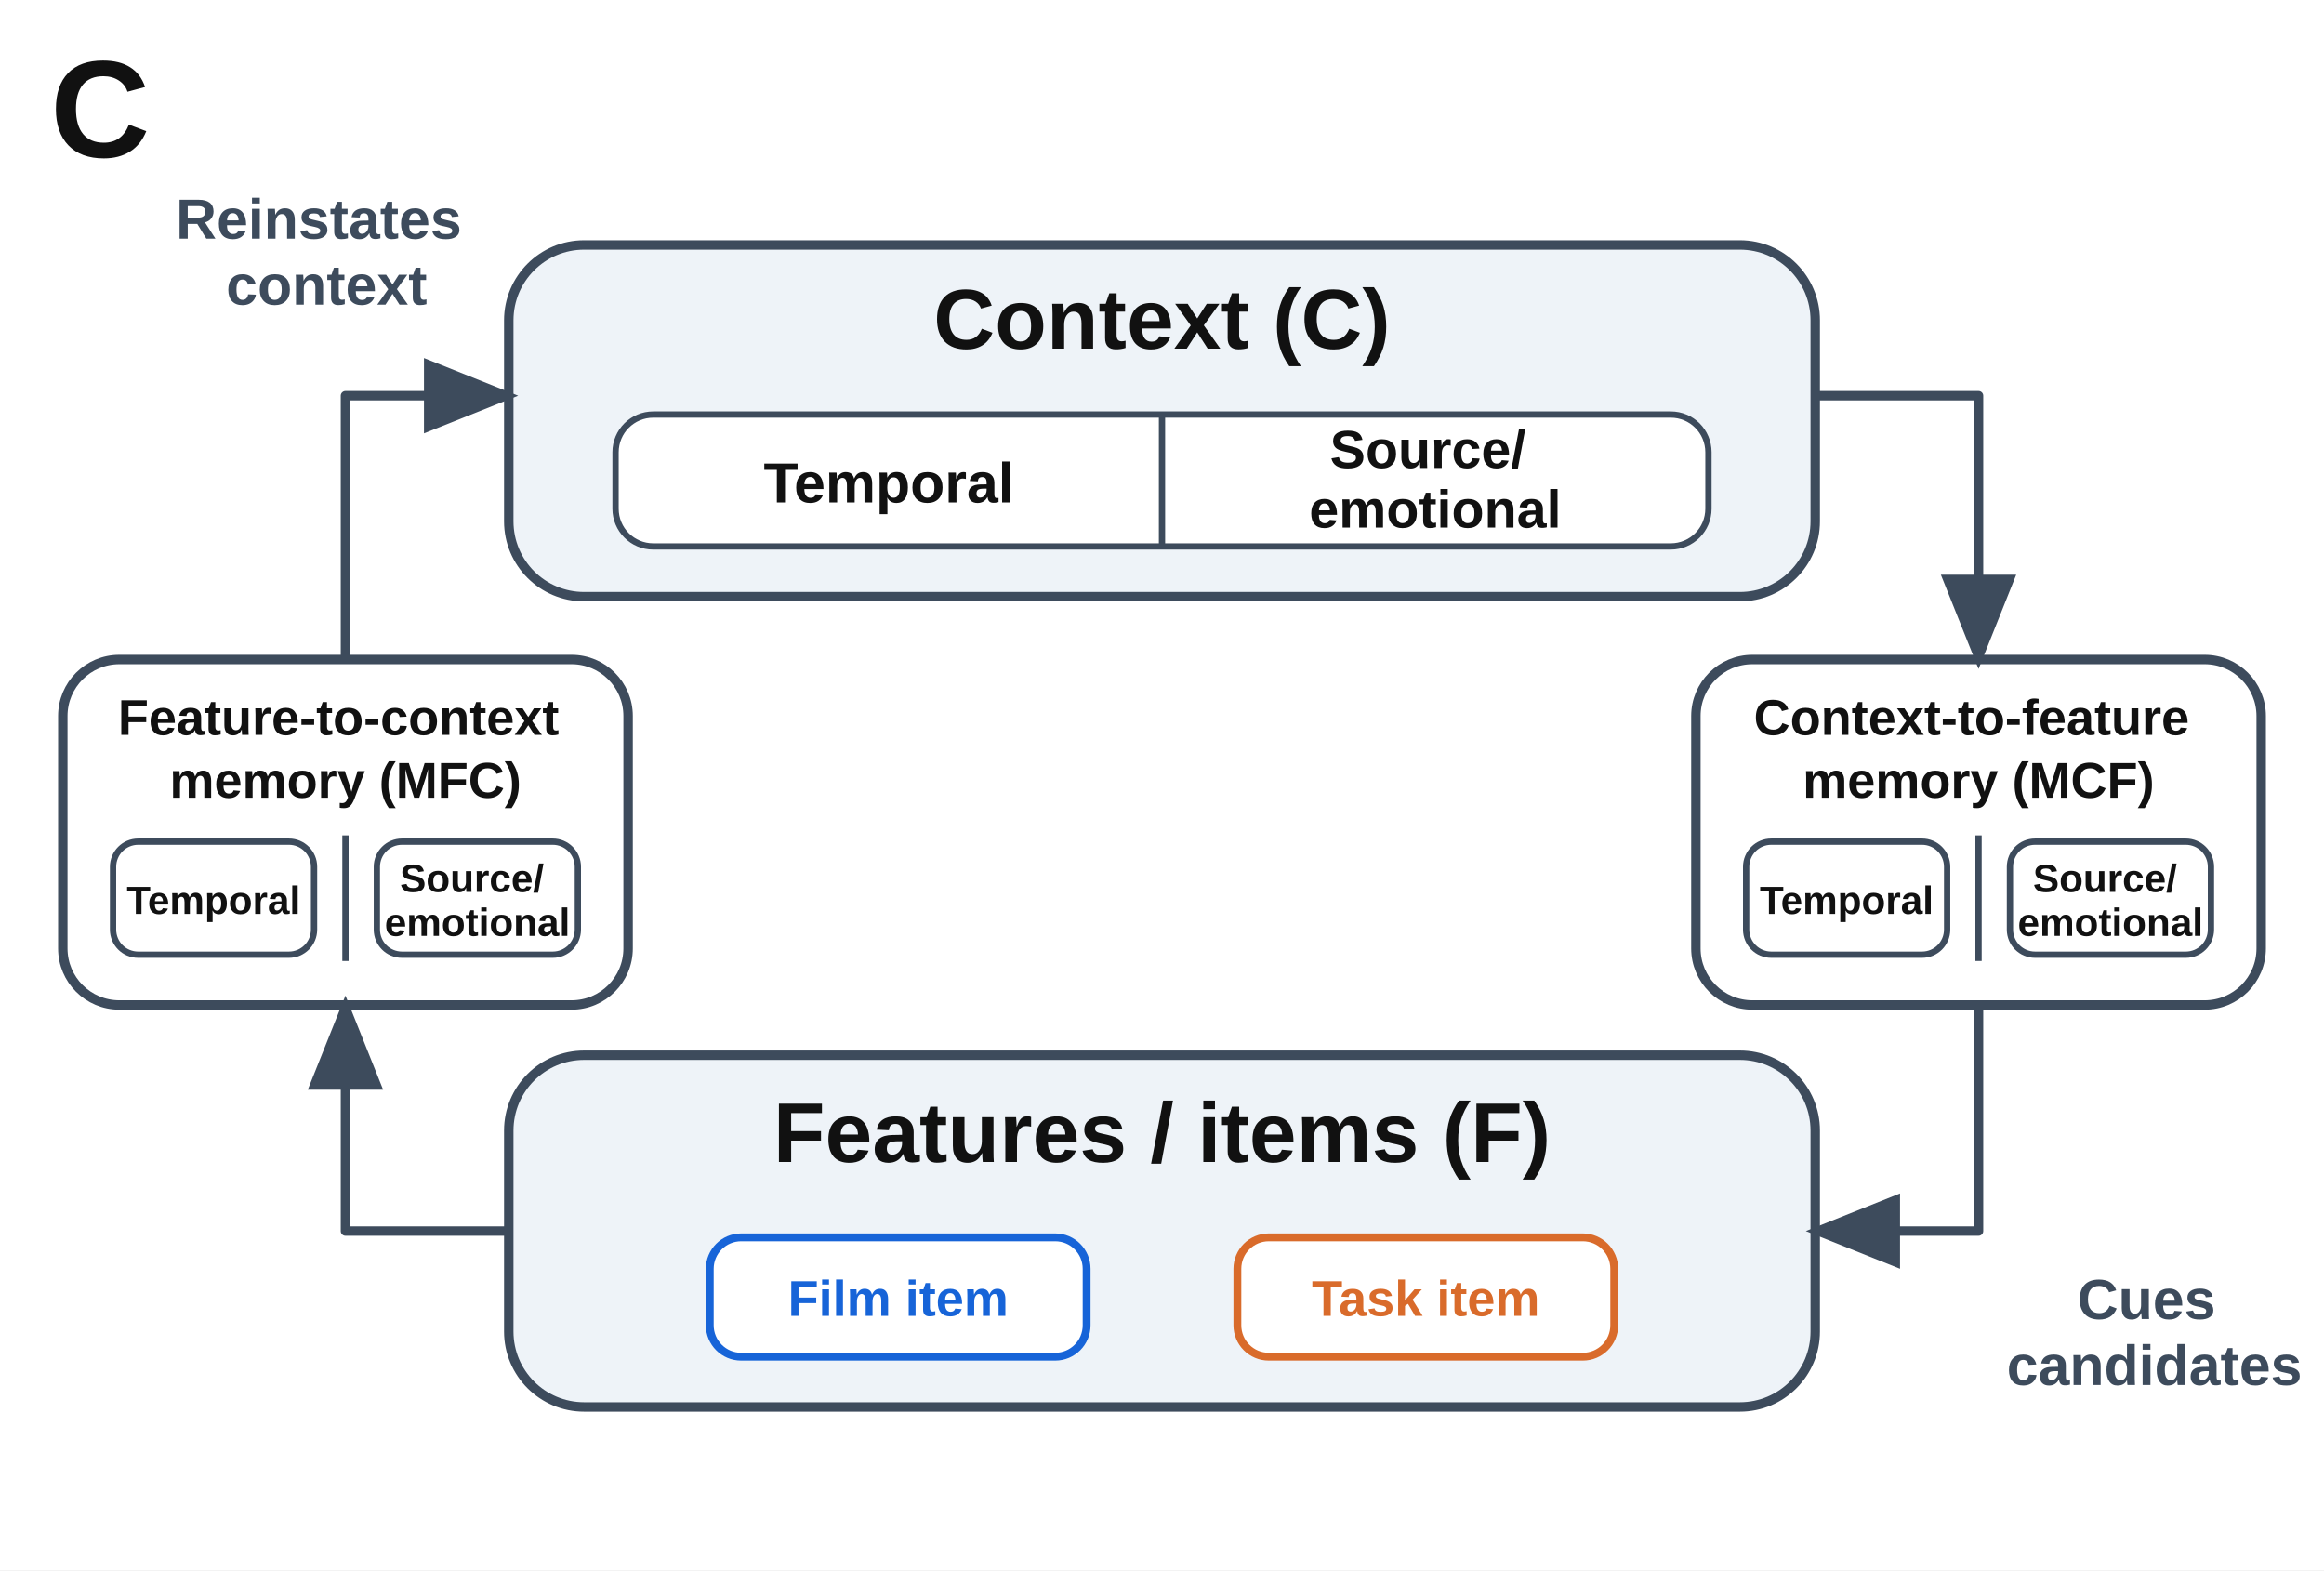
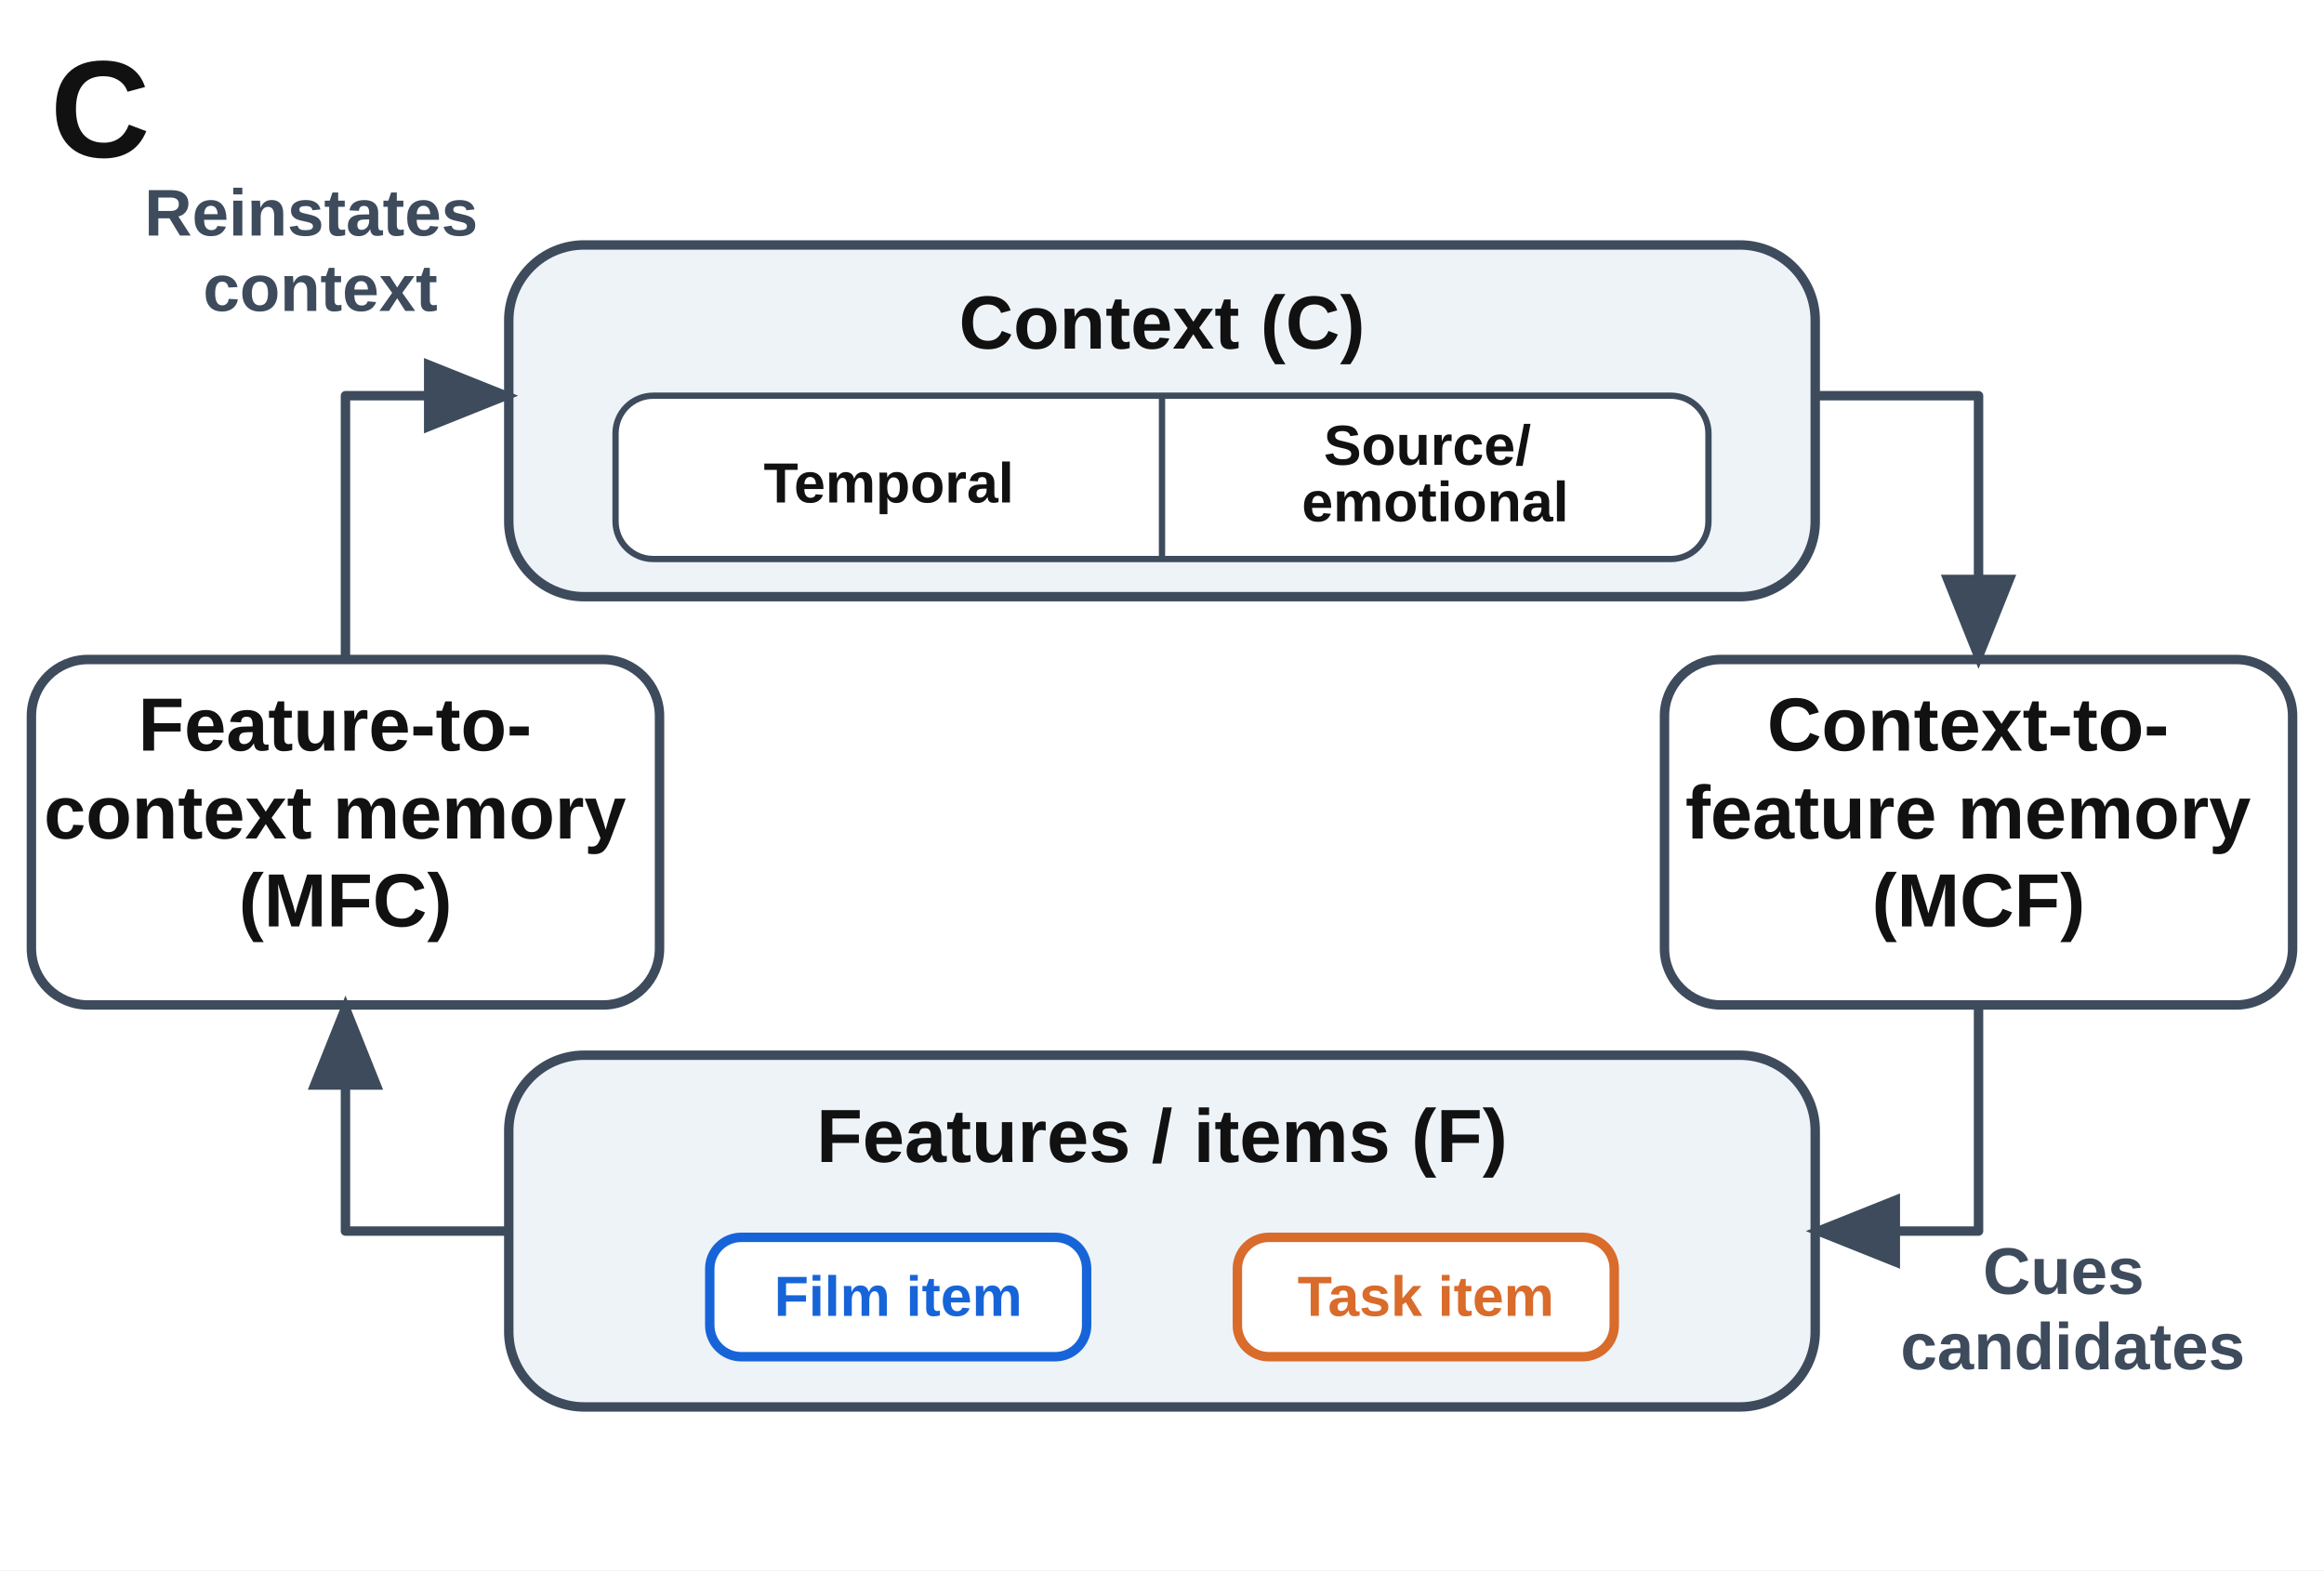
<svg xmlns="http://www.w3.org/2000/svg" viewBox="0 0 740 500" width="740" height="500" font-family="Arial, Helvetica, sans-serif">
  <defs>
    <marker id="arrow" markerWidth="10" markerHeight="8" refX="9" refY="4" orient="auto">
      <path d="M0,0 L10,4 L0,8 Z" fill="#3D4B5C" />
    </marker>
  </defs>
  <rect x="0" y="0" width="740" height="500" fill="white" />
  <text x="16" y="50" font-size="44" font-weight="700" fill="#111111" text-anchor="start">
    <tspan x="16" dy="0">C</tspan>
  </text>
  <rect x="162" y="78" width="416" height="112" rx="24" fill="#EEF3F8" stroke="#3D4B5C" stroke-width="3" />
-   <text x="370" y="111" font-size="27" font-weight="700" fill="#111111" text-anchor="middle">
+   <text x="370" y="111" font-size="24" font-weight="700" fill="#111111" text-anchor="middle">
    <tspan x="370" dy="0">Context (C)</tspan>
  </text>
-   <rect x="196" y="132" width="348" height="42" rx="12" fill="white" stroke="#3D4B5C" stroke-width="2" />
-   <line x1="370" y1="132" x2="370" y2="174" stroke="#3D4B5C" stroke-width="2" />
+   <rect x="196" y="126" width="348" height="52" rx="12" fill="white" stroke="#3D4B5C" stroke-width="2" />
+   <line x1="370" y1="126" x2="370" y2="178" stroke="#3D4B5C" stroke-width="2" />
  <text x="283" y="160" font-size="18" font-weight="700" fill="#111111" text-anchor="middle">
    <tspan x="283" dy="0">Temporal</tspan>
  </text>
-   <text x="457" y="149" font-size="17" font-weight="700" fill="#111111" text-anchor="middle">
+   <text x="457" y="148" font-size="18" font-weight="700" fill="#111111" text-anchor="middle">
    <tspan x="457" dy="0">Source/</tspan>
-     <tspan x="457" dy="19">emotional</tspan>
+     <tspan x="457" dy="18">emotional</tspan>
  </text>
  <rect x="162" y="336" width="416" height="112" rx="24" fill="#EEF3F8" stroke="#3D4B5C" stroke-width="3" />
-   <text x="370" y="370" font-size="27" font-weight="700" fill="#111111" text-anchor="middle">
+   <text x="370" y="370" font-size="24" font-weight="700" fill="#111111" text-anchor="middle">
    <tspan x="370" dy="0">Features / items (F)</tspan>
  </text>
-   <rect x="226" y="394" width="120" height="38" rx="10" fill="white" stroke="#1764D8" stroke-width="2.5" />
-   <text x="286" y="419" font-size="16" font-weight="700" fill="#1764D8" text-anchor="middle">
+   <rect x="226" y="394" width="120" height="38" rx="10" fill="white" stroke="#1764D8" stroke-width="3" />
+   <text x="286" y="419" font-size="18" font-weight="700" fill="#1764D8" text-anchor="middle">
    <tspan x="286" dy="0">Film item</tspan>
  </text>
-   <rect x="394" y="394" width="120" height="38" rx="10" fill="white" stroke="#D96B2B" stroke-width="2.5" />
-   <text x="454" y="419" font-size="16" font-weight="700" fill="#D96B2B" text-anchor="middle">
+   <rect x="394" y="394" width="120" height="38" rx="10" fill="white" stroke="#D96B2B" stroke-width="3" />
+   <text x="454" y="419" font-size="18" font-weight="700" fill="#D96B2B" text-anchor="middle">
    <tspan x="454" dy="0">Task item</tspan>
  </text>
-   <rect x="20" y="210" width="180" height="110" rx="18" fill="white" stroke="#3D4B5C" stroke-width="3" />
-   <text x="110" y="234" font-size="16" font-weight="700" fill="#111111" text-anchor="middle">
-     <tspan x="110" dy="0">Feature-to-context</tspan>
-     <tspan x="110" dy="20">memory (MFC)</tspan>
+   <rect x="10" y="210" width="200" height="110" rx="18" fill="white" stroke="#3D4B5C" stroke-width="3" />
+   <text x="110" y="239" font-size="24" font-weight="700" fill="#111111" text-anchor="middle">
+     <tspan x="110" dy="0">Feature-to-</tspan>
+     <tspan x="110" dy="28">context memory</tspan>
+     <tspan x="110" dy="28">(MFC)</tspan>
  </text>
-   <rect x="36" y="268" width="64" height="36" rx="8" fill="white" stroke="#3D4B5C" stroke-width="2" />
-   <rect x="120" y="268" width="64" height="36" rx="8" fill="white" stroke="#3D4B5C" stroke-width="2" />
-   <line x1="110" y1="266" x2="110" y2="306" stroke="#3D4B5C" stroke-width="2" />
-   <text x="68" y="291" font-size="12.5" font-weight="700" fill="#111111" text-anchor="middle">
-     <tspan x="68" dy="0">Temporal</tspan>
-   </text>
-   <text x="152" y="284" font-size="12.5" font-weight="700" fill="#111111" text-anchor="middle">
-     <tspan x="152" dy="0">Source/</tspan>
-     <tspan x="152" dy="14">emotional</tspan>
-   </text>
-   <rect x="540" y="210" width="180" height="110" rx="18" fill="white" stroke="#3D4B5C" stroke-width="3" />
-   <text x="630" y="234" font-size="16" font-weight="700" fill="#111111" text-anchor="middle">
-     <tspan x="630" dy="0">Context-to-feature</tspan>
-     <tspan x="630" dy="20">memory (MCF)</tspan>
-   </text>
-   <rect x="556" y="268" width="64" height="36" rx="8" fill="white" stroke="#3D4B5C" stroke-width="2" />
-   <rect x="640" y="268" width="64" height="36" rx="8" fill="white" stroke="#3D4B5C" stroke-width="2" />
-   <line x1="630" y1="266" x2="630" y2="306" stroke="#3D4B5C" stroke-width="2" />
-   <text x="588" y="291" font-size="12.5" font-weight="700" fill="#111111" text-anchor="middle">
-     <tspan x="588" dy="0">Temporal</tspan>
-   </text>
-   <text x="672" y="284" font-size="12.5" font-weight="700" fill="#111111" text-anchor="middle">
-     <tspan x="672" dy="0">Source/</tspan>
-     <tspan x="672" dy="14">emotional</tspan>
+   <rect x="530" y="210" width="200" height="110" rx="18" fill="white" stroke="#3D4B5C" stroke-width="3" />
+   <text x="630" y="239" font-size="24" font-weight="700" fill="#111111" text-anchor="middle">
+     <tspan x="630" dy="0">Context-to-</tspan>
+     <tspan x="630" dy="28">feature memory</tspan>
+     <tspan x="630" dy="28">(MCF)</tspan>
  </text>
  <polyline points="110,210 110,126 162,126" fill="none" stroke="#3D4B5C" stroke-width="3" stroke-linejoin="round" marker-end="url(#arrow)" />
  <polyline points="578,126 630,126 630,210" fill="none" stroke="#3D4B5C" stroke-width="3" stroke-linejoin="round" marker-end="url(#arrow)" />
  <polyline points="162,392 110,392 110,320" fill="none" stroke="#3D4B5C" stroke-width="3" stroke-linejoin="round" marker-end="url(#arrow)" />
  <polyline points="630,320 630,392 578,392" fill="none" stroke="#3D4B5C" stroke-width="3" stroke-linejoin="round" marker-end="url(#arrow)" />
-   <text x="104" y="76" font-size="18" font-weight="700" fill="#3D4B5C" text-anchor="middle">
-     <tspan x="104" dy="0">Reinstates</tspan>
-     <tspan x="104" dy="21">context</tspan>
+   <text x="102" y="75" font-size="21" font-weight="700" fill="#3D4B5C" text-anchor="middle">
+     <tspan x="102" dy="0">Reinstates</tspan>
+     <tspan x="102" dy="24">context</tspan>
  </text>
-   <text x="686" y="420" font-size="18" font-weight="700" fill="#3D4B5C" text-anchor="middle">
-     <tspan x="686" dy="0">Cues</tspan>
-     <tspan x="686" dy="21">candidates</tspan>
+   <text x="660" y="412" font-size="21" font-weight="700" fill="#3D4B5C" text-anchor="middle">
+     <tspan x="660" dy="0">Cues</tspan>
+     <tspan x="660" dy="24">candidates</tspan>
  </text>
</svg>
